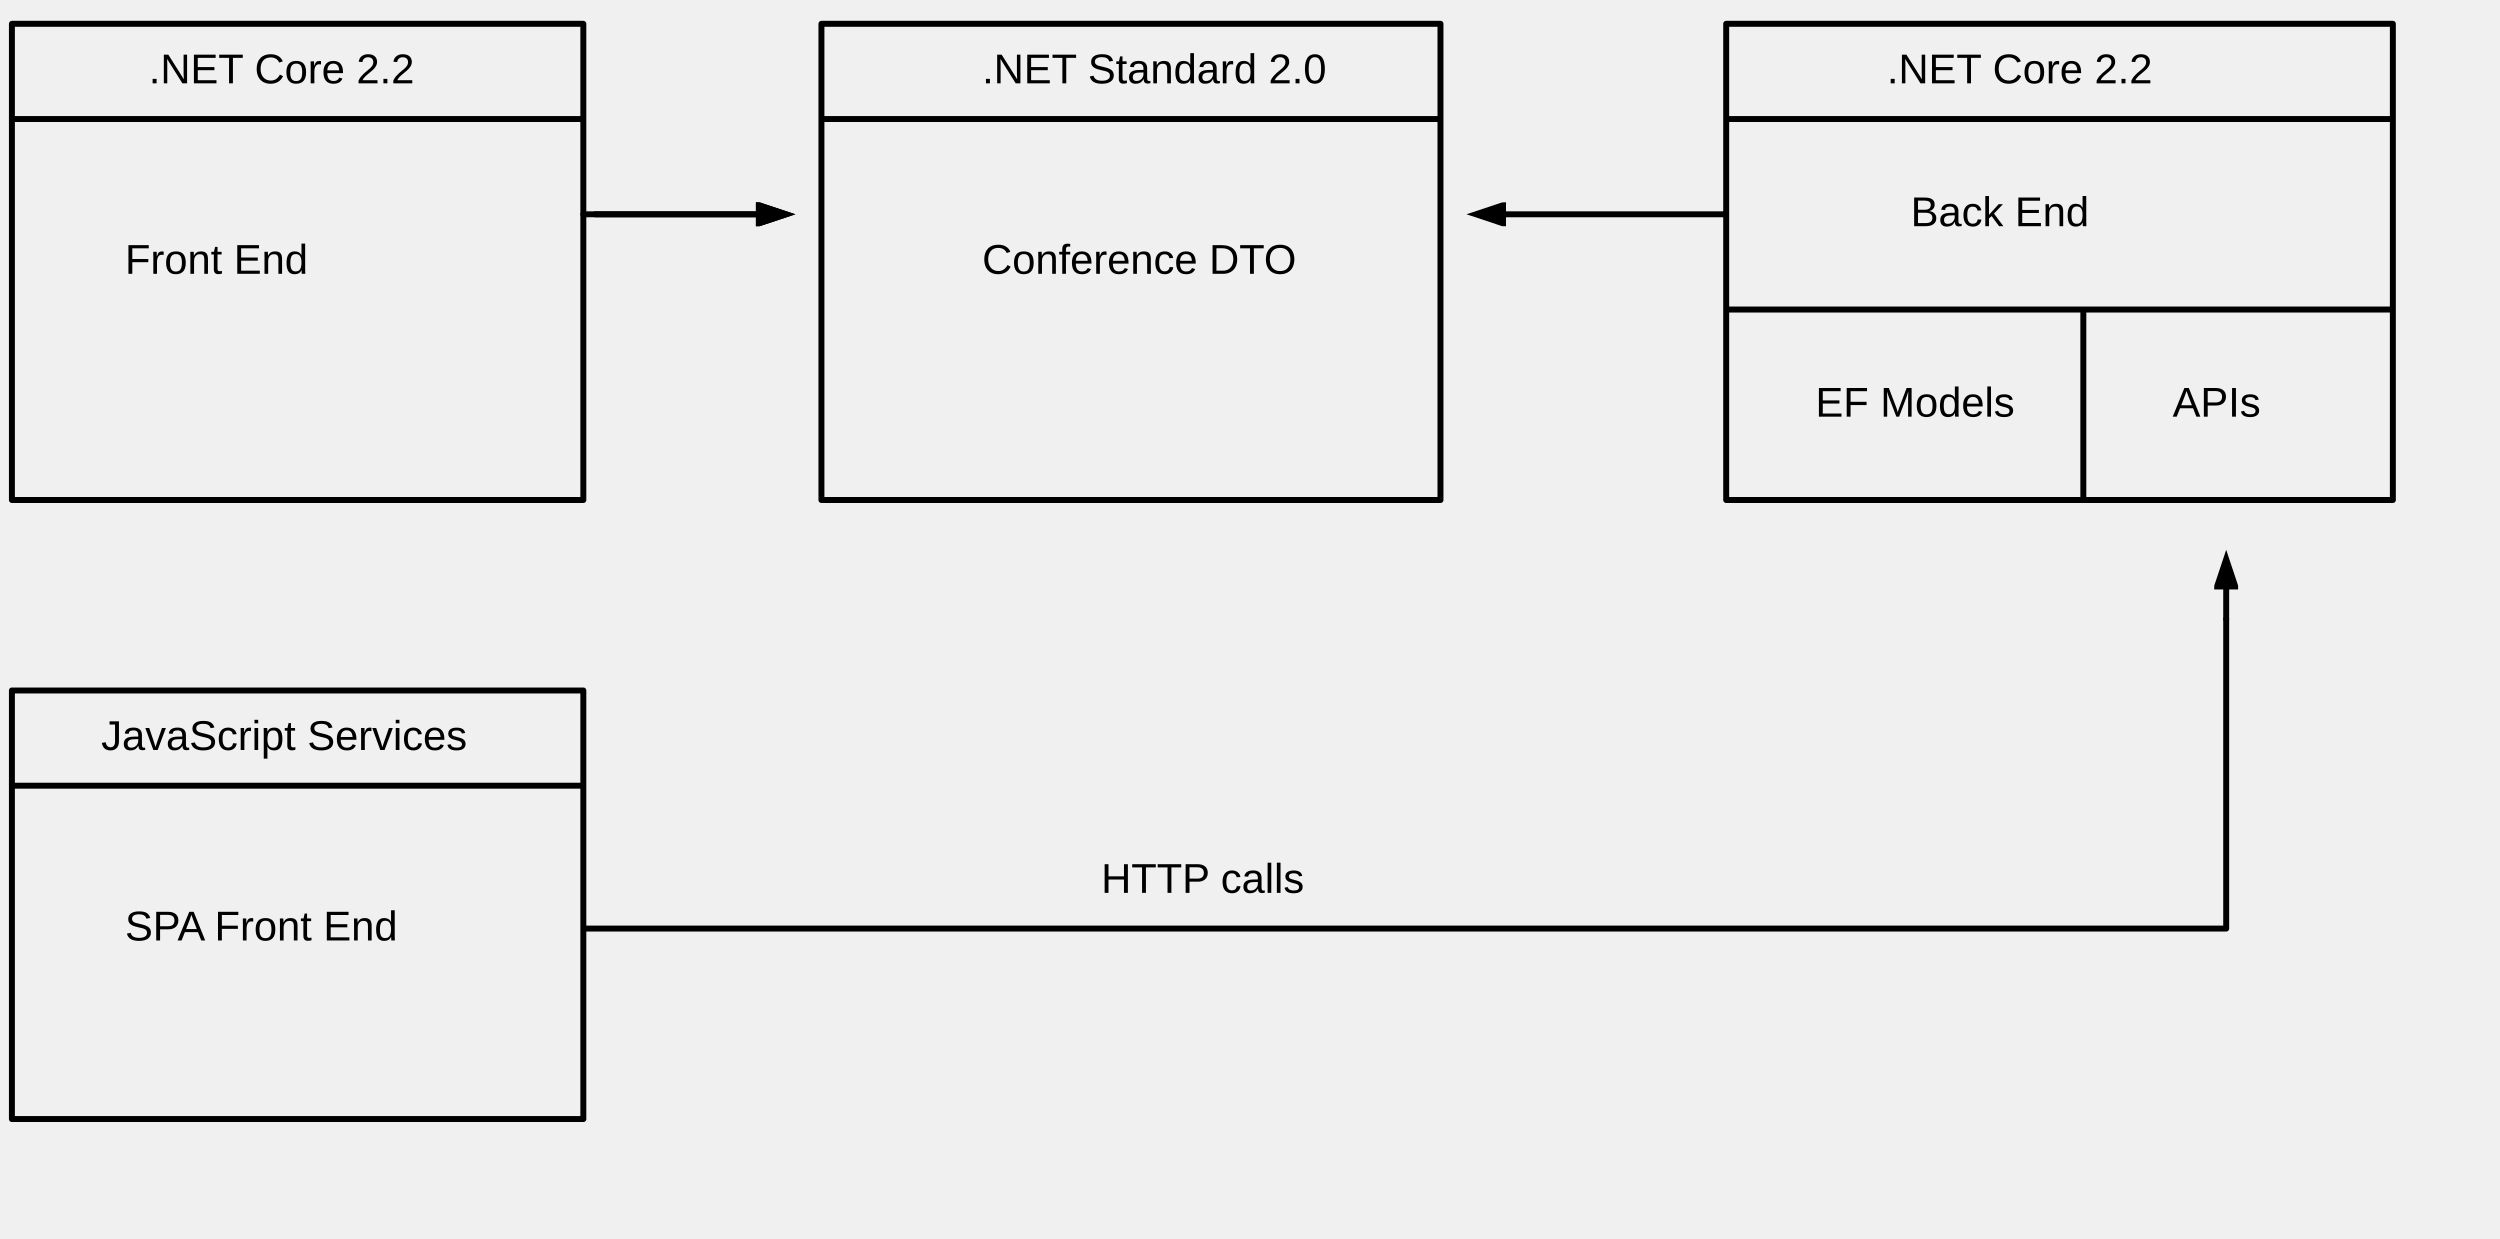
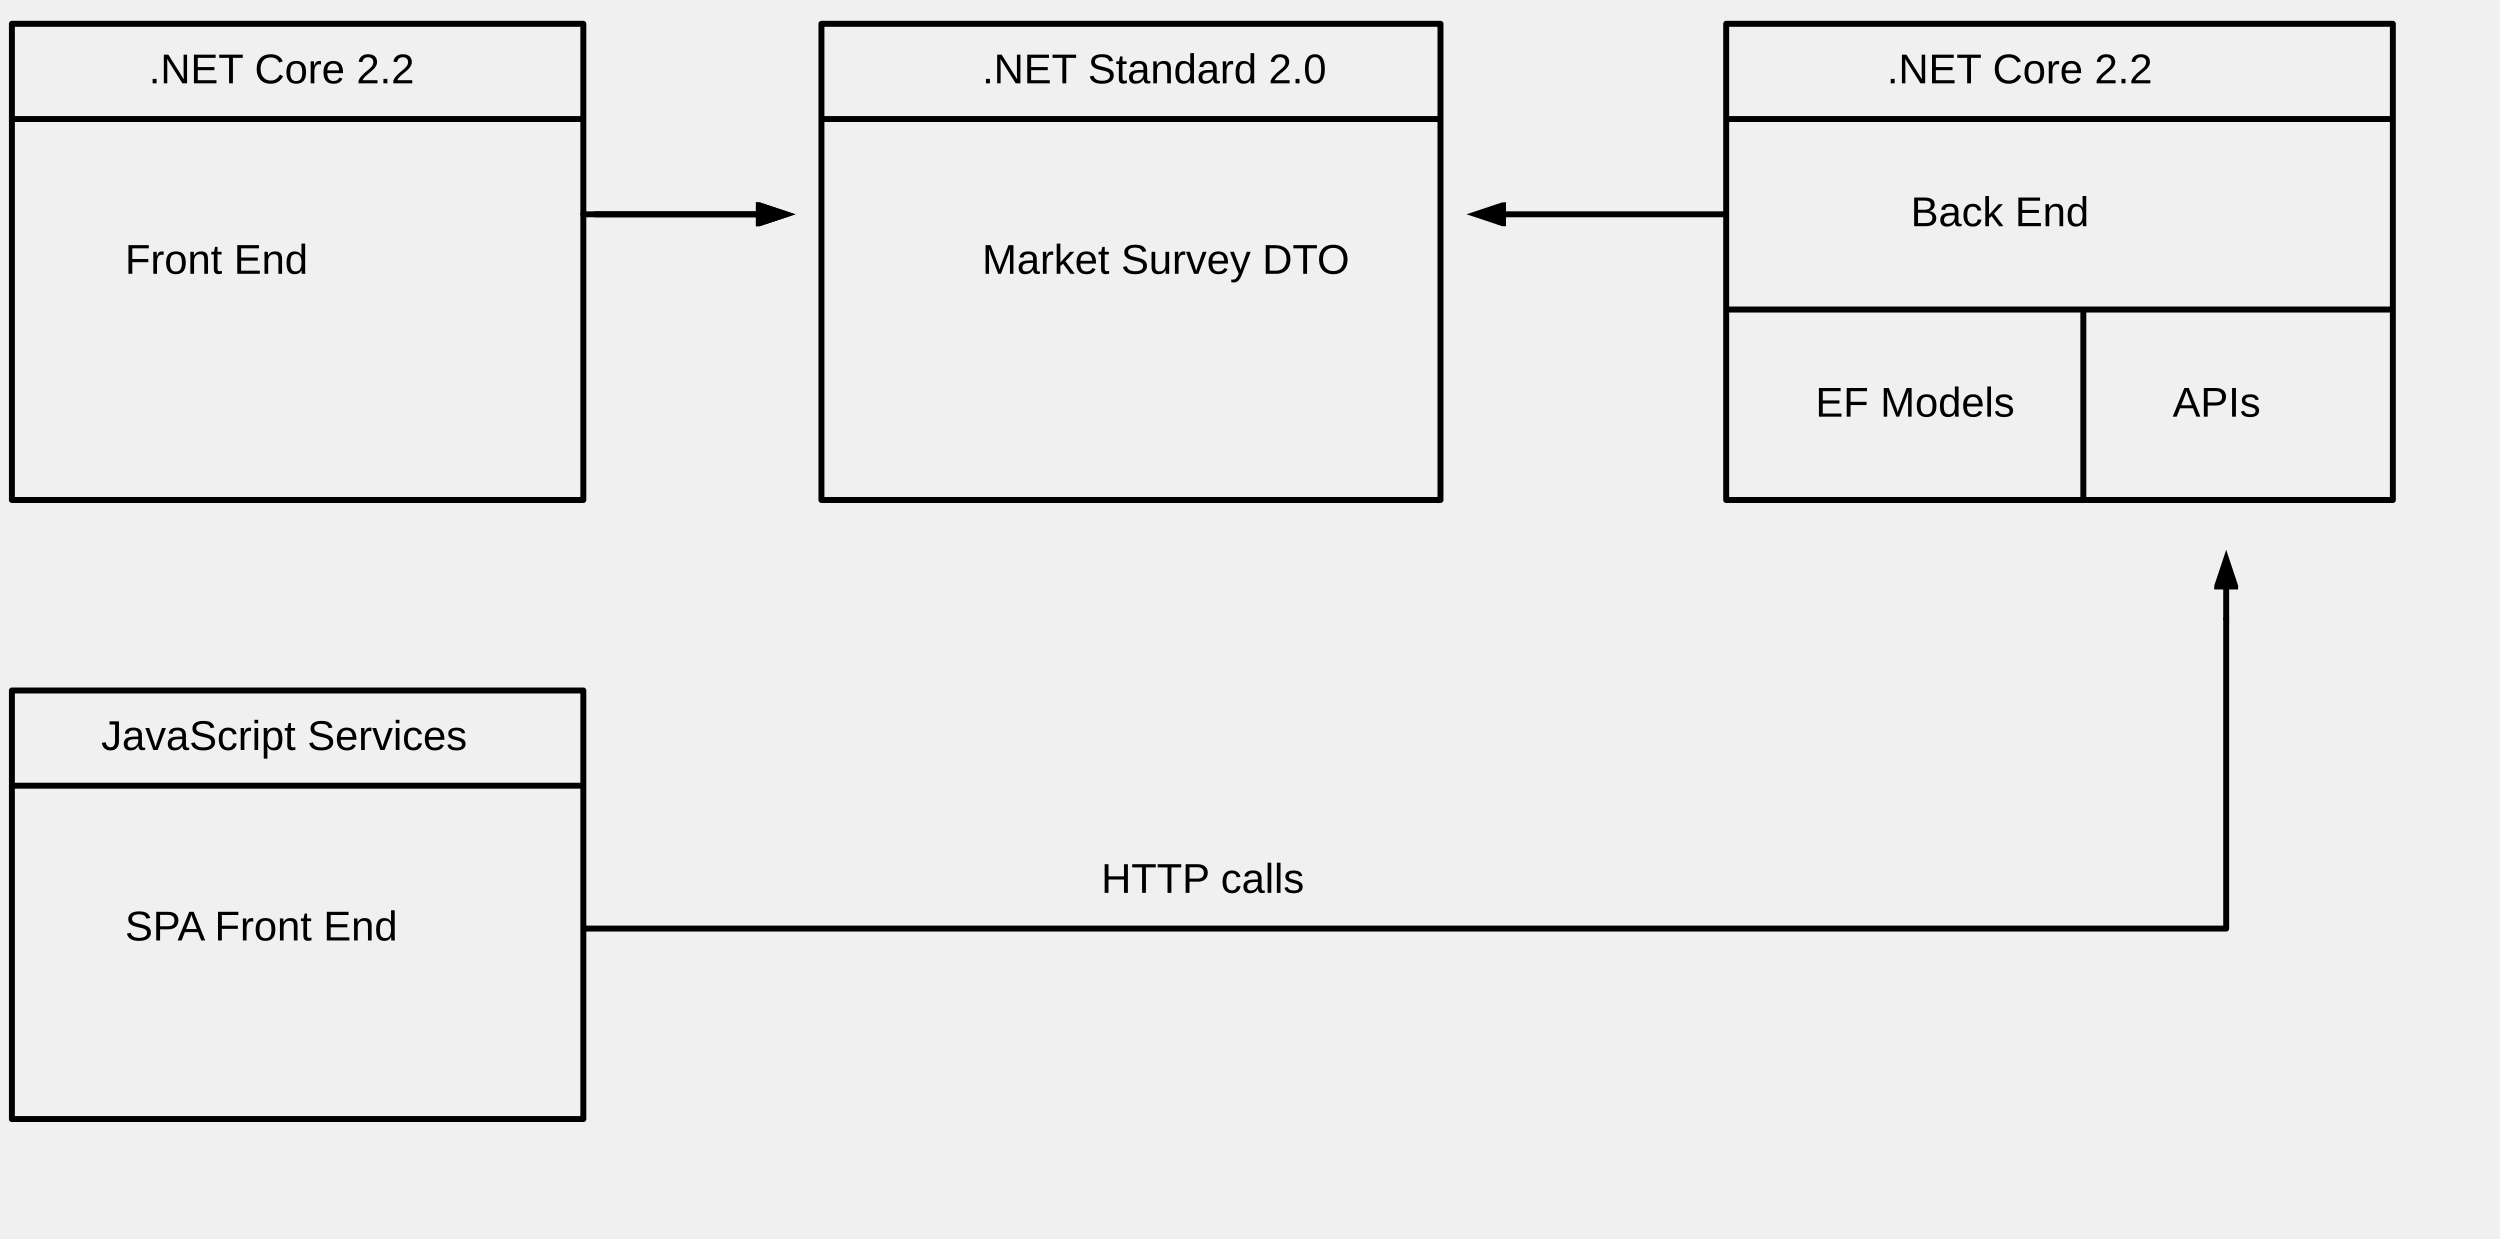
<svg xmlns="http://www.w3.org/2000/svg" font-family="arial" font-size="14" height="416" width="840">
  <defs>
    <marker id="triangle" markerHeight="10" markerUnits="strokeWidth" markerWidth="10" orient="auto" refX="15" refY="10" viewBox="0 0 50 20">
      <path d="M 0 0 L 30 10 L 0 20 z" />
    </marker>
  </defs>
  <style>

    line, path {
      stroke: black;
      stroke-width: 2;
      stroke-opacity: 1;
      fill-opacity: 1;
      stroke-linecap: round;
      stroke-linejoin: miter;
    }
    circle {
      stroke: black;
      stroke-width: 2;
      stroke-opacity: 1;
      fill-opacity: 1;
      stroke-linecap: round;
      stroke-linejoin: miter;
      fill:white;
    }
    circle.solid {
      fill:black;
    }
    circle.open {
      fill:white;
    }
    tspan.head{
        fill: none;
        stroke: none;
    }
    
</style>
  <path d=" M 4 8 L 4 32 M 4 8 L 192 8 M 8 8 L 192 8 M 196 8 L 196 32 M 196 8 L 192 8 M 276 8 L 276 32 M 276 8 L 480 8 M 280 8 L 480 8 M 484 8 L 484 32 M 484 8 L 480 8 M 580 8 L 580 32 M 580 8 L 800 8 M 584 8 L 800 8 M 804 8 L 804 32 M 804 8 L 800 8 M 4 16 L 4 32 M 196 16 L 196 32 M 276 16 L 276 32 M 484 16 L 484 32 M 580 16 L 580 32 M 804 16 L 804 32 M 4 32 L 4 160 M 4 40 L 192 40 M 8 40 L 192 40 M 196 32 L 196 64 M 196 40 L 192 40 M 276 32 L 276 160 M 276 40 L 480 40 M 280 40 L 480 40 M 484 32 L 484 160 M 484 40 L 480 40 M 580 32 L 580 64 M 580 40 L 800 40 M 584 40 L 800 40 M 804 32 L 804 96 M 804 40 L 800 40 M 4 48 L 4 160 M 196 48 L 196 64 M 276 48 L 276 160 M 484 48 L 484 160 M 580 48 L 580 64 M 804 48 L 804 96 M 196 64 L 196 160 M 504 72 L 576 72 M 580 64 L 580 96 M 580 72 L 576 72 M 196 80 L 196 160 M 580 80 L 580 96 L 580 160 M 580 104 L 696 104 M 584 104 L 696 104 M 700 104 L 700 160 M 696 104 L 800 104 M 704 104 L 800 104 M 804 96 L 804 160 M 804 104 L 800 104 M 580 112 L 580 160 M 700 112 L 700 160 M 804 112 L 804 160 M 4 168 L 4 160 M 4 168 L 192 168 M 8 168 L 192 168 M 196 168 L 196 160 M 196 168 L 192 168 M 276 168 L 276 160 M 276 168 L 480 168 M 280 168 L 480 168 M 484 168 L 484 160 M 484 168 L 480 168 M 580 168 L 580 160 M 580 168 L 696 168 M 584 168 L 696 168 M 700 168 L 700 160 M 696 168 L 800 168 M 704 168 L 800 168 M 804 168 L 804 160 M 804 168 L 800 168 M 748 208 L 748 304 M 4 232 L 4 256 M 4 232 L 192 232 M 8 232 L 192 232 M 196 232 L 196 256 M 196 232 L 192 232 M 4 240 L 4 256 M 196 240 L 196 256 M 4 256 L 4 368 M 4 264 L 192 264 M 8 264 L 192 264 M 196 256 L 196 304 M 196 264 L 192 264 M 4 272 L 4 368 M 196 272 L 196 304 L 196 368 M 196 312 L 744 312 M 200 312 L 744 312 M 748 312 L 748 304 M 748 312 L 744 312 M 196 320 L 196 368 M 4 376 L 4 368 M 4 376 L 192 376 M 8 376 L 192 376 M 196 376 L 196 368 M 196 376 L 192 376" fill="none" />
  <path d="" fill="none" stroke-dasharray="3 3" />
  <line marker-end="url(#triangle)" x1="196" x2="260" y1="72" y2="72" />
  <line marker-end="url(#triangle)" x1="200" x2="260" y1="72" y2="72" />
  <line marker-end="url(#triangle)" x1="504" x2="500" y1="72" y2="72" />
  <line marker-end="url(#triangle)" x1="748" x2="748" y1="208" y2="192" />
  <text x="50" y="28">
.NET Core 2.2
</text>
  <text x="330" y="28">
.NET Standard 2.0
</text>
  <text x="634" y="28">
.NET Core 2.2
</text>
  <text x="642" y="76">
Back End
</text>
  <text x="42" y="92">
Front End
</text>
  <text x="330" y="92">
- Conference DTO
+ Market Survey DTO
</text>
  <text x="610" y="140">
EF Models
</text>
  <text x="730" y="140">
APIs
</text>
  <text x="34" y="252">
JavaScript Services
</text>
  <text x="370" y="300">
HTTP calls
</text>
  <text x="42" y="316">
SPA Front End
</text>
</svg>
